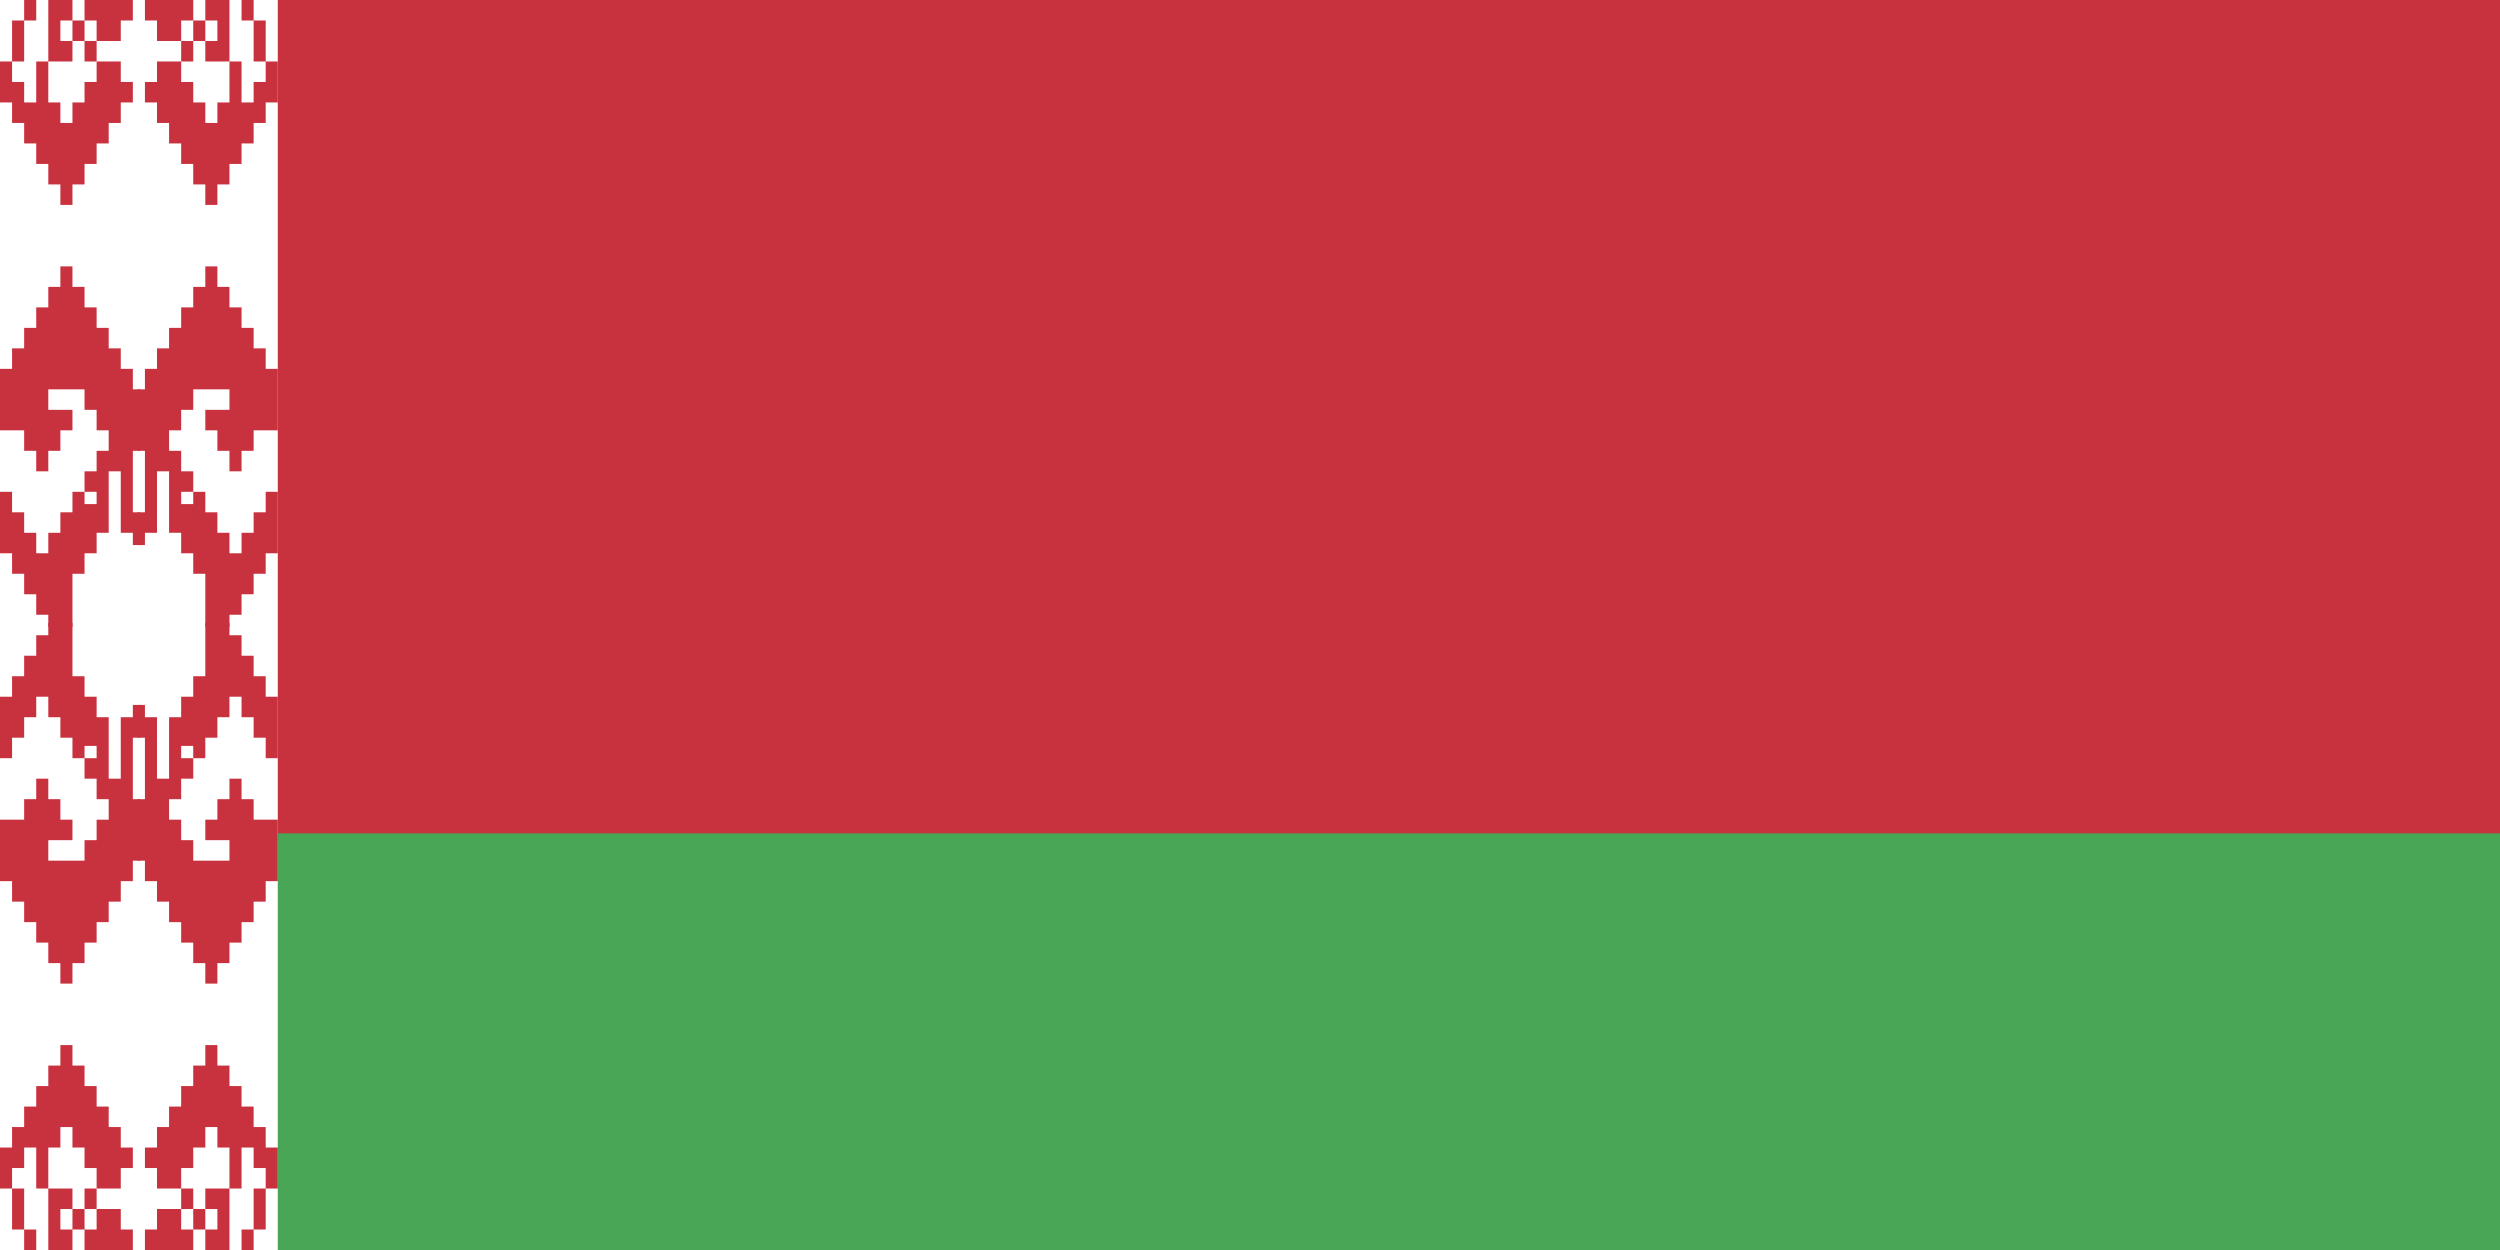
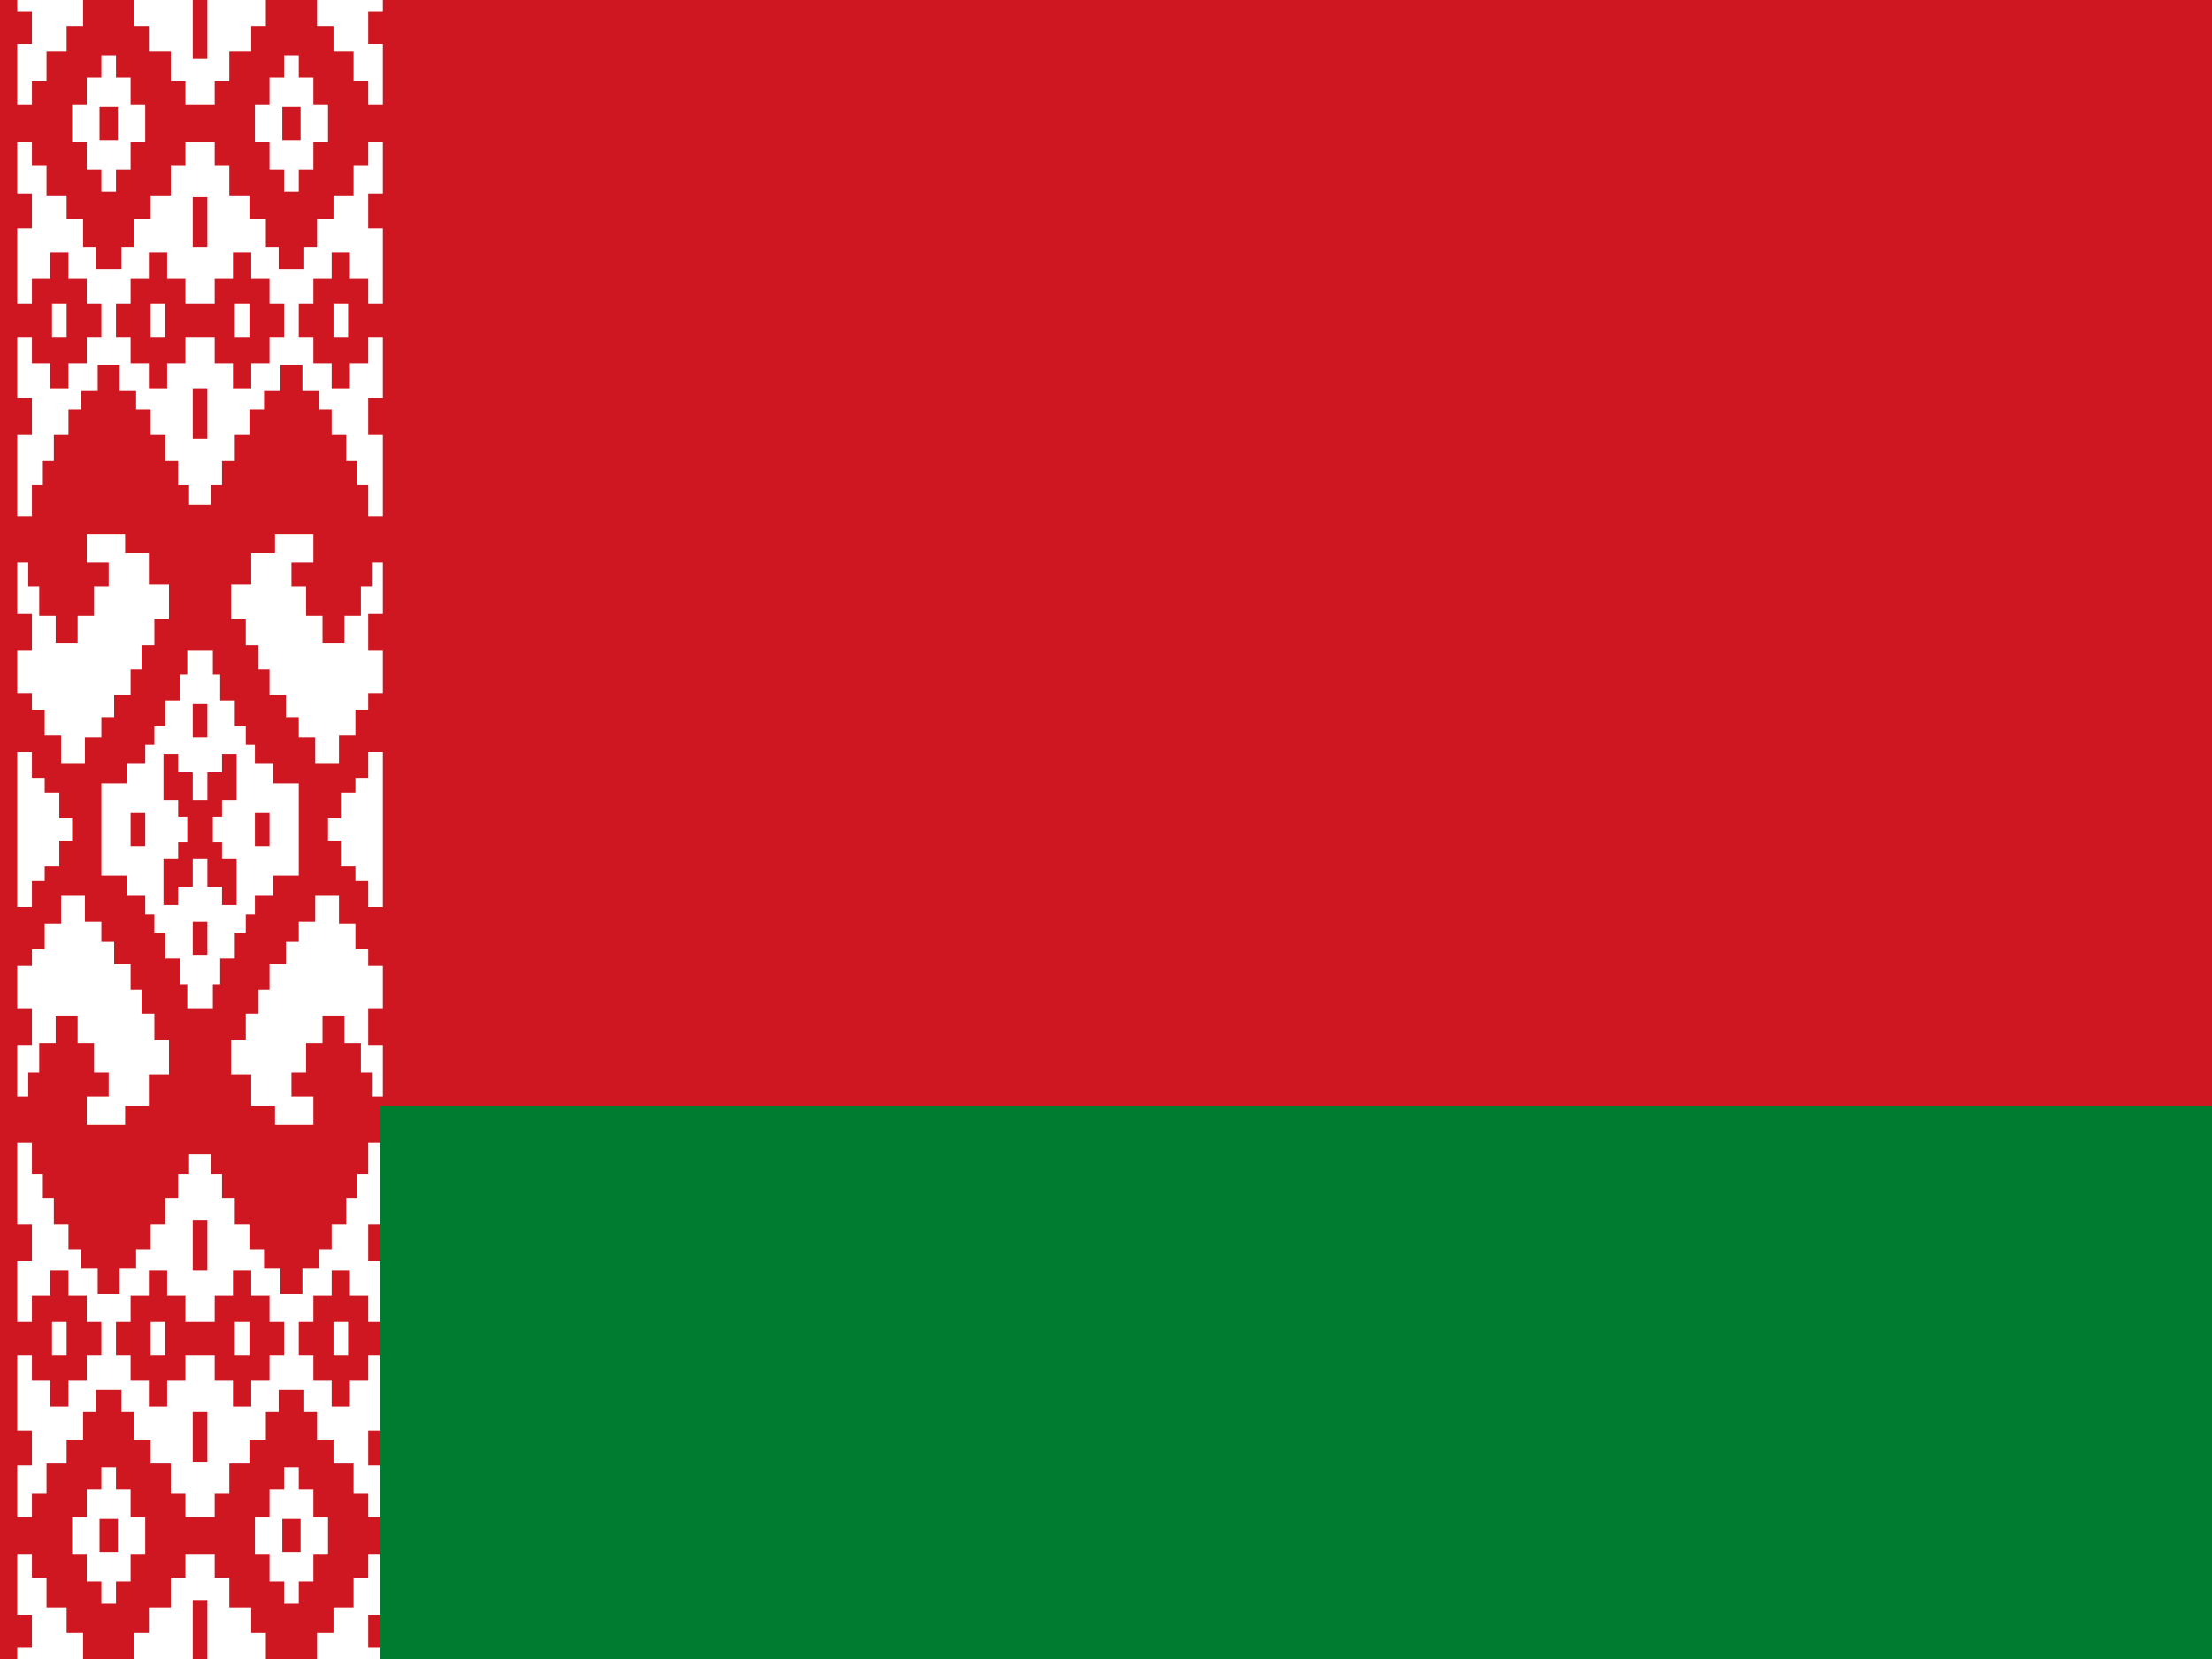
- <svg xmlns="http://www.w3.org/2000/svg" xmlns:xlink="http://www.w3.org/1999/xlink" width="900" height="450" viewBox="0 0 1098 549">
-   <path fill="#c8313e" d="m0,0h1098v549h-1098z" />
-   <path fill="#4aa657" d="m0,366h1098v183h-1098z" />
-   <path fill="#fff" d="m0,0h122v549h-122z" />
-   <g id="h">
-     <g fill="#c8313e" fill-rule="evenodd" id="q" transform="scale(5.30435 9)">
-       <path d="m4,0h3v1h1v1h1v1h1v1h1v1h-1v1h-1v1h-1v1h-1v1h-1v1h-1v-1h-1v-1h-1v-1h-1v-1h-1v-1h-1v-1h1v-1h1v-1h1v-1h1zm1,1h1v1h1v1h1v1h-1v1h-1v1h-1v-1h-1v-1h-1v-1h1v-1h1zm0,1h1v1h-1zm-5-4h1v1h-1zm0,5h1v1h-1zm11-8h.6v2h-.6zm0,5h.6v2h-.6zm-9,0h1v1h1v1h1v1h-1v1h-1v1h-1v-1h-1v-1h-1v-1h1v-1h1zm0,1h1v1h-1zm6-3h1v1h1v1h1v1h-1v1h-1v1h-1v-1h-1v-1h-1v-1h1v-1h1zm0,1h1v1h-1zm-8,3h1v1h-1zm11-2h.6v2h-.6z" />
-       <path d="m0,18h1v-1h1v-1h1v-1h1v-1h1v-1h1v1h1v1h1v1h1v1h1v1h1v1h.6v4h-.6v1h-1v1h-1v1h-1v1h-1v1h-1v2.6h-2v-.6h-1v-1h-1v-1h-1v-1h-1v-3h1v1h1v1h1v1h1v-1h1v-1h1v-1h1v-1h1v-1h1v-1h-1v-1h-1v-1h-3v1h2v1h-1v1h-1v1h-1v-1h-1v-1h-1v-1h-1zm0,2h1v1h-1zm11,2h.6v1h-.6zm-2,1h1v1h1v1h.6v1.6h-.6v-.6h-1v-1h-1zm-2,1h1v.6h-1z" />
+ <svg xmlns="http://www.w3.org/2000/svg" xmlns:xlink="http://www.w3.org/1999/xlink" xml:space="preserve" id="flag-icons-by" viewBox="0 0 640 480">
+   <defs>
+     <clipPath id="by-a">
+       <path d="M0 0h200v608h8v284l-8 8H0z" />
+     </clipPath>
+   </defs>
+   <path fill="#ce1720" stroke-width="2.074" d="M0 0h640v480H0Z" />
+   <g fill="#fff" clip-path="url(#by-a)" transform="matrix(.52885 0 0 .53333 5 0)">
+     <g id="by-c">
+       <path id="by-b" d="M36 0v14h-9v14H16v16H8v13H-8V24H8V6H-8V0Zm26 77v15h-8v12h-8V92h-8V77h-8V57h8V42h8V30h8v12h8v15h8v20Zm-17-1h10V58H45ZM19 183h8v-18h-8zm54 0h8v-18h-8ZM-8 305H6v13h6v16h9v15h12v-15h9v-16h8v-13H38v-15h21v10h13v17h11v19h-8v14h-7v13h-6v14h-9v12h-7v11h-9v14H24v-15h-9v-14H8v-9H-8v-23H8v-20H-8Z" />
+       <use xlink:href="#by-b" transform="matrix(-1 0 0 1 200 0)" />
+       <path d="M96 0v32h8V0h32v14h-8v14h-12v16h-8v13H92V44h-8V28H72V14h-8V0Zm-2 274v-11h-6v-13h-7v-14h-8v-14h-8v-10h-9v-14H44v14h-9v10h-7v14h-8v14h-6v13H8v17H-8v-44H8v-20H-8v-33H8v14h10v14h10v-14h10v-14h8v-18h-8v-14H28v-14H18v14H8v14H-8v-41H8v-19H-8V77H8v13h8v16h11v13h9v15h7v12h14v-12h7v-15h9v-13h11V90h8V77h16v13h8v16h11v13h9v15h7v12h14v-12h7v-15h9v-13h11V90h8V77h16v28h-16v19h16v41h-16v-14h-10v-14h-10v14h-10v14h-8v18h8v14h10v14h10v-14h10v-14h16v33h-16v20h16v44h-16v-17h-6v-13h-6v-14h-8v-14h-7v-10h-9v-14h-12v14h-9v10h-8v14h-8v14h-7v13h-6v11zm2-167v27h8v-27zm-4 58v-14H82v-14H72v14H62v14h-8v18h8v14h10v14h10v-14h10v-14h16v14h10v14h10v-14h10v-14h8v-18h-8v-14h-10v-14h-10v14h-10v14zm4 46v27h8v-27z" />
    </g>
-     <use xlink:href="#q" transform="matrix(-1 0 0 1 122 0)" />
+     <use xlink:href="#by-c" transform="matrix(1 0 0 -1 0 900)" />
+     <path d="M-8 408H8v14h7v8h8v14h7v12h-7v14h-8v8H8v14H-8Zm216 0v84h-16v-14h-7v-8h-8v-14h-7v-12h7v-14h8v-8h7v-14ZM62 459h8v-18h-8zm76 0v-18h-8v18zm-42-59h8v-18h-8zm0 100v18h8v-18Zm-50-75h14v-11h10v-10h5v-10h6v-14h8v-14h4v-13h14v13h4v14h8v14h6v10h5v10h10v11h14v50h-14v11h-10v10h-5v10h-6v14h-8v14h-4v13H93v-13h-4v-14h-8v-14h-6v-10h-5v-10H60v-11H46Zm50 9v-15h-8v-10h-8v25h8v9h5v14h-5v9h-8v25h8v-10h8v-15h8v15h8v10h8v-25h-8v-9h-5v-14h5v-9h8v-25h-8v10h-8v15z" />
  </g>
-   <use xlink:href="#h" transform="matrix(1 0 0 -1 0 549)" />
+   <path fill="#007c30" stroke-width="2.007" d="M110 320h530v160H110Z" />
</svg>
